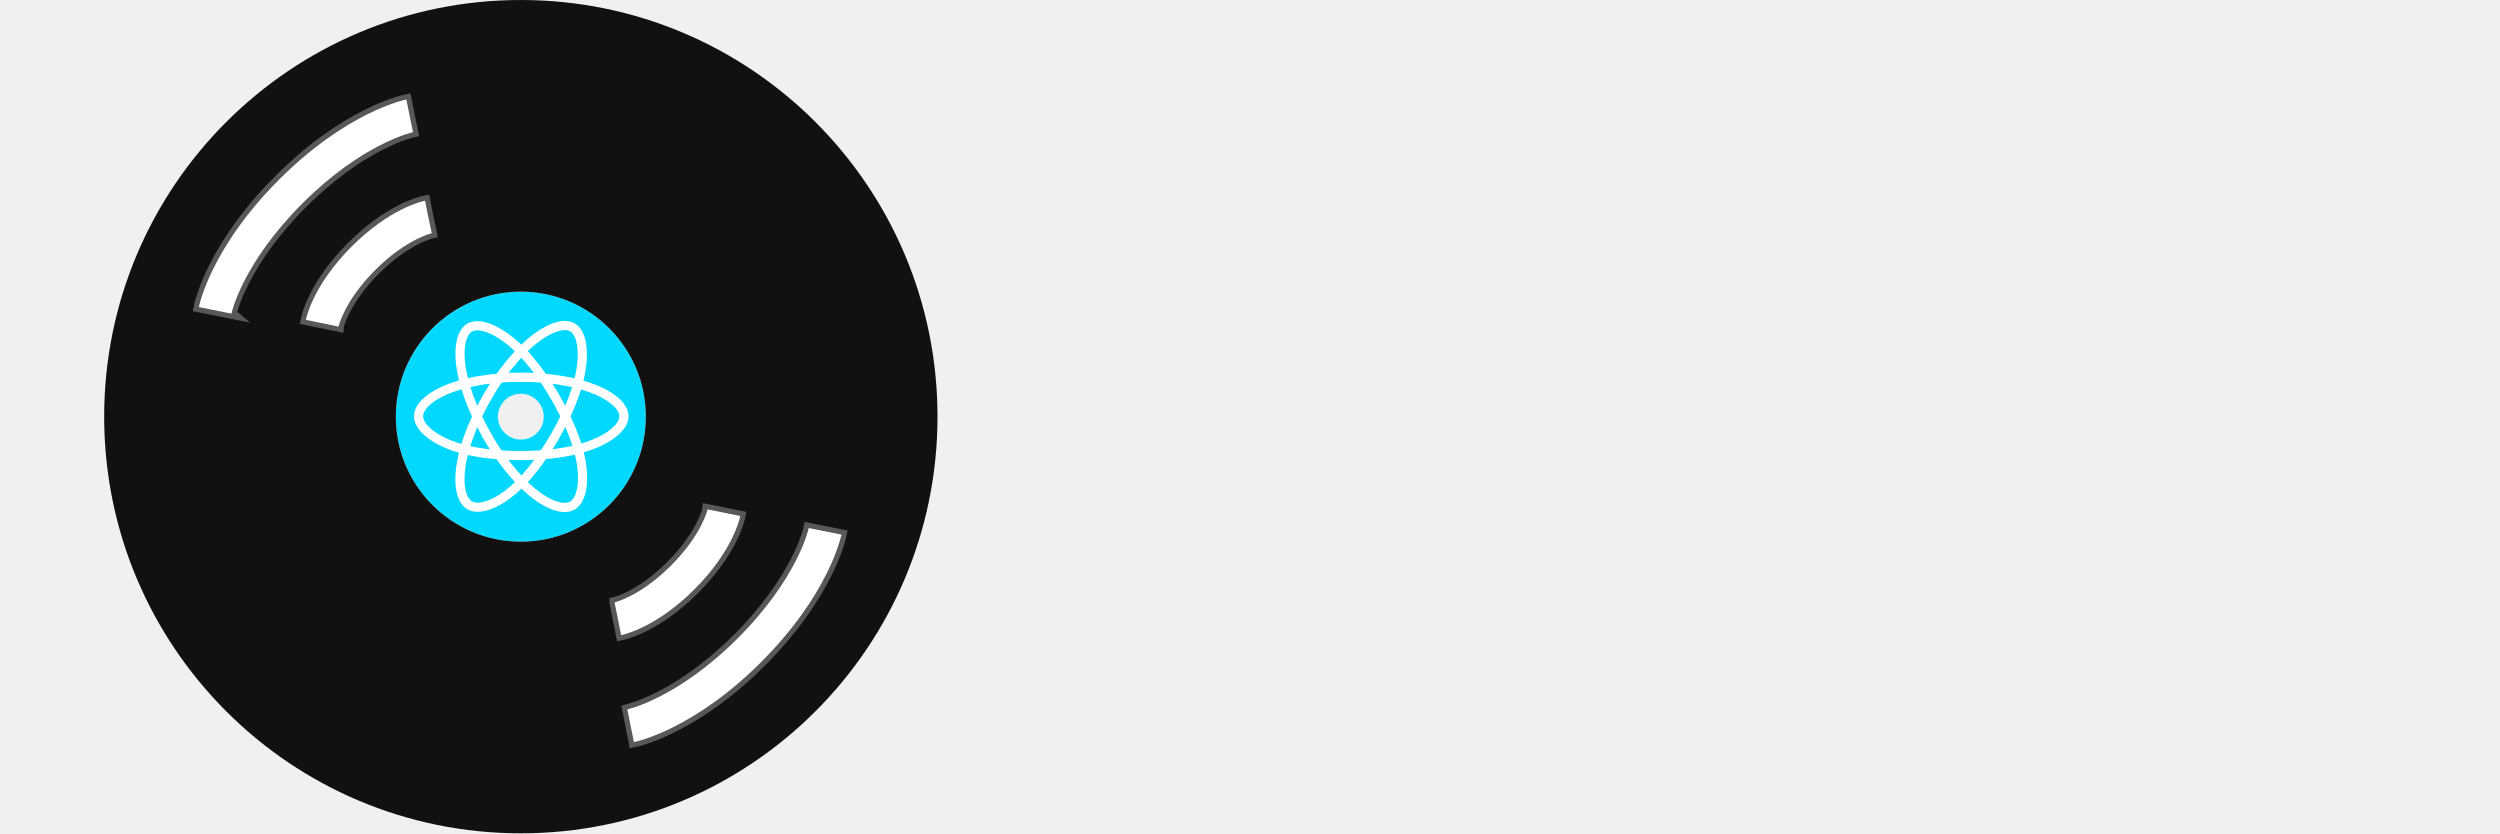
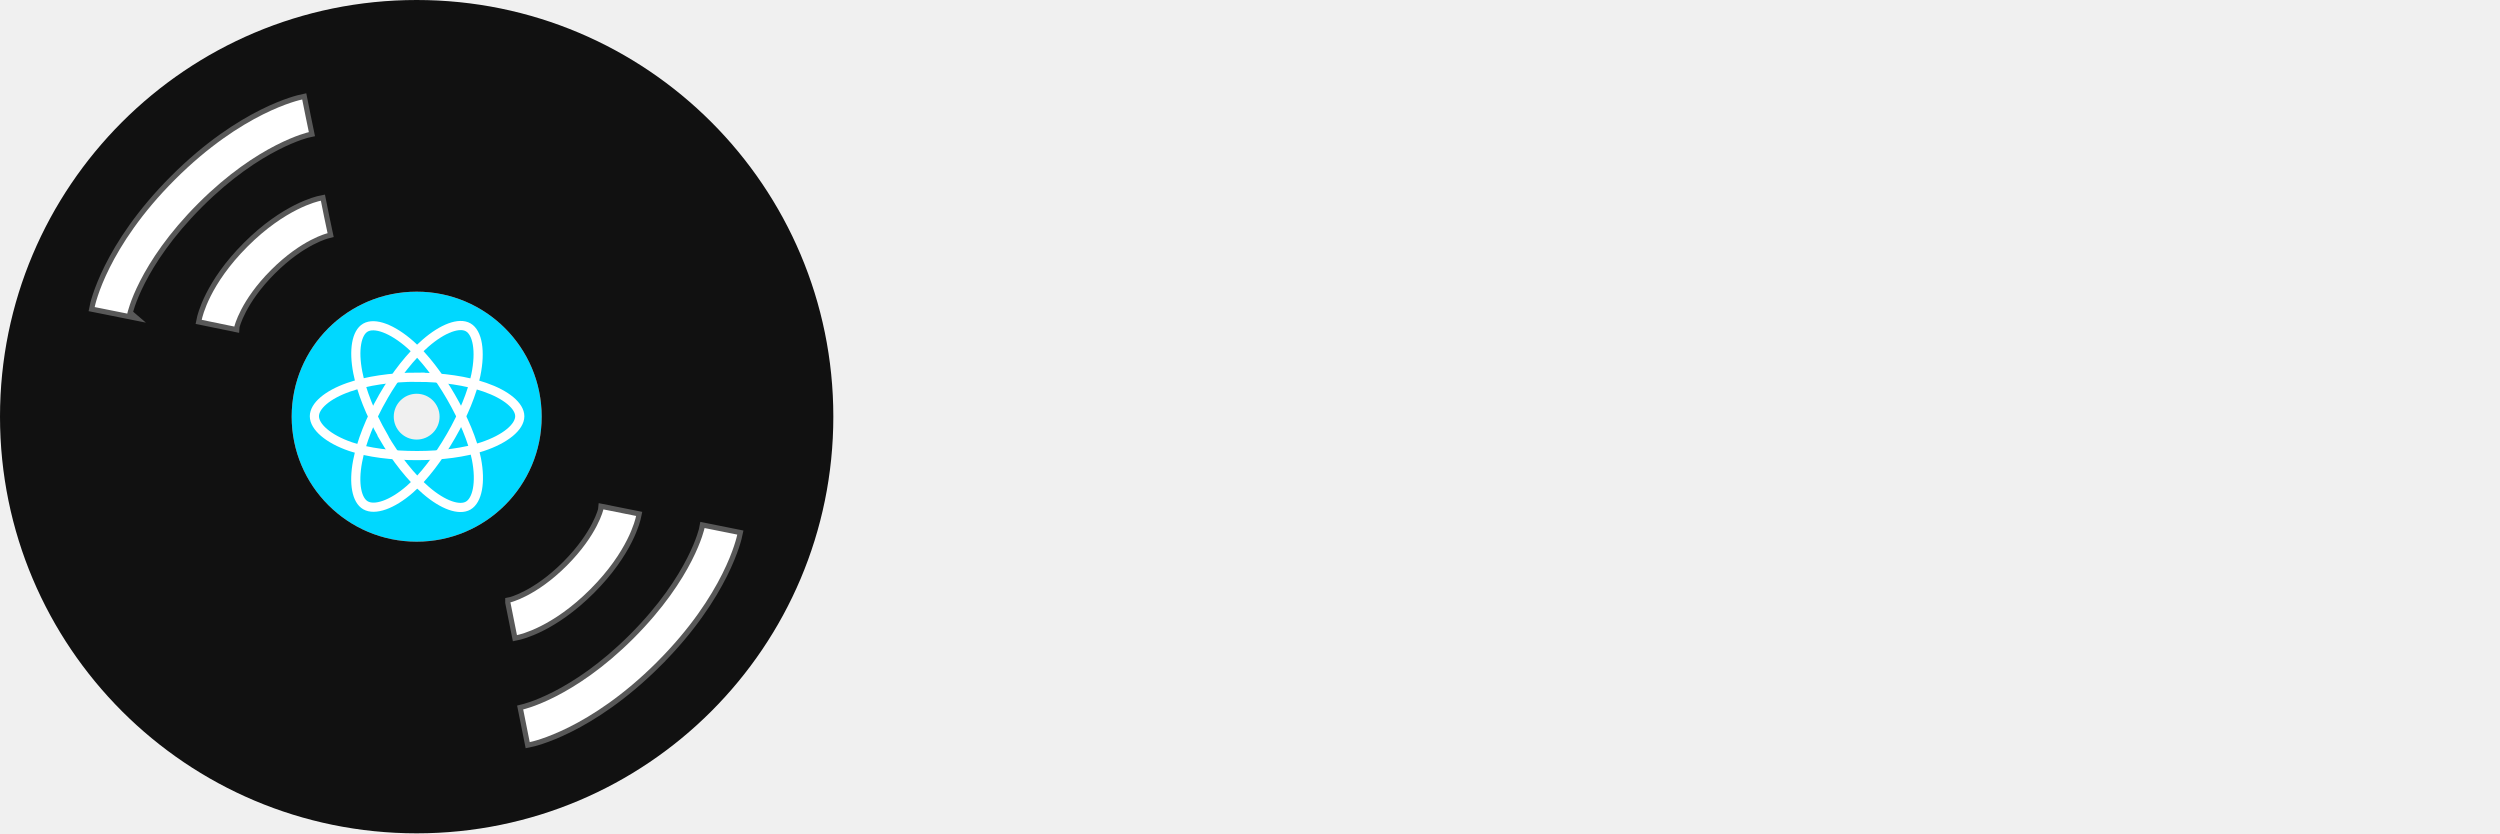
- <svg xmlns="http://www.w3.org/2000/svg" viewBox="0 0 240 80">
+ <svg xmlns="http://www.w3.org/2000/svg" viewBox="10 0 240 80">
  <defs>
    <style>
				@keyframes spin {
					from {
						transform: rotate(0deg);
					}
					to {
						transform: rotate(360deg);
					}
				}
				.vinyl {
					fill: #111;
				}
				.label {
					fill: rgba(0, 216, 255, 1);
				}
				.reflection {
					fill: #fff;
					transform-origin: center;
					stroke: rgba(255,255,255,.3);
					stroke-width: 1px;
					animation: spin 60s infinite linear;
				}
				.react {
					fill-opacity: 0;
					stroke-width: .88;
					stroke-miterlimit: 10;
					stroke: #fff;
					transform-origin: center center;
					animation: spin 60s infinite linear;
				}
				.react path
			</style>
  </defs>
  <path d="M50 52c-6.627 0-12-5.373-12-12s5.373-12 12-12 12 5.373 12 12-5.373 12-12 12zm0-14.2c-1.215 0-2.2.985-2.2 2.2 0 1.215.985 2.2 2.2 2.2 1.215 0 2.2-.985 2.2-2.2 0-1.215-.985-2.2-2.2-2.2z" class="label" />
  <path d="M50 0C27.91 0 10 17.91 10 40c0 22.092 17.91 40 40 40 22.092 0 40-17.908 40-40C90 17.91 72.092 0 50 0zm0 52c-6.627 0-12-5.373-12-12s5.373-12 12-12 12 5.373 12 12-5.373 12-12 12z" class="vinyl" />
  <path d="M22.227 30.107l-3.137-.628c.046-.24 1.207-5.74 7.697-12.23S38.78 9.6 39.012 9.55l.314 1.57.323 1.566c-.05.01-4.86 1.08-10.6 6.824-5.82 5.814-6.82 10.544-6.83 10.59zM32.5 31.35l-3.134-.644c.067-.338.766-3.41 4.398-7.04 3.632-3.632 6.702-4.33 7.04-4.397l.313 1.56.33 1.56c-.024.006-2.47.574-5.42 3.526-2.952 2.95-3.52 5.395-3.526 5.42zM59 57.827c.01-.002 2.453-.57 5.406-3.52 2.97-2.97 3.518-5.383 3.52-5.406l3.14.63c-.068.34-.767 3.41-4.398 7.04-3.63 3.63-6.702 4.33-7.04 4.4L59 57.83zm14.08 5.72c-6.49 6.488-11.994 7.65-12.226 7.695l-.628-3.138c.04-.01 4.846-1.078 10.59-6.82 5.812-5.814 6.814-10.545 6.822-10.592l3.14.63c-.048.23-1.208 5.732-7.7 12.224z" class="reflection" />
  <g class="react">
    <path d="M50.036 36.218c2.47 0 4.765.354 6.496.95 2.084.718 3.366 1.806 3.366 2.79 0 1.027-1.358 2.183-3.597 2.925-1.69.56-3.92.853-6.26.853-2.4 0-4.68-.274-6.39-.86-2.16-.74-3.47-1.91-3.47-2.917 0-.98 1.23-2.06 3.28-2.78 1.74-.61 4.09-.97 6.58-.97z" />
    <path d="M46.78 38.1c1.233-2.14 2.687-3.952 4.067-5.153 1.664-1.448 3.247-2.015 4.1-1.523.89.513 1.212 2.268.736 4.578-.36 1.746-1.22 3.822-2.39 5.853-1.202 2.083-2.577 3.918-3.94 5.108-1.722 1.506-3.388 2.05-4.26 1.548-.846-.48-1.17-2.08-.764-4.22.34-1.8 1.2-4.02 2.45-6.18z" />
    <path d="M46.782 41.86c-1.237-2.137-2.08-4.3-2.432-6.097-.423-2.164-.124-3.818.73-4.312.887-.51 2.568.09 4.332 1.65 1.333 1.19 2.702 2.97 3.877 5 1.2 2.08 2.1 4.19 2.45 5.97.44 2.245.08 3.96-.79 4.465-.847.49-2.395-.03-4.045-1.45-1.394-1.2-2.886-3.053-4.136-5.21z" />
  </g>
</svg>
